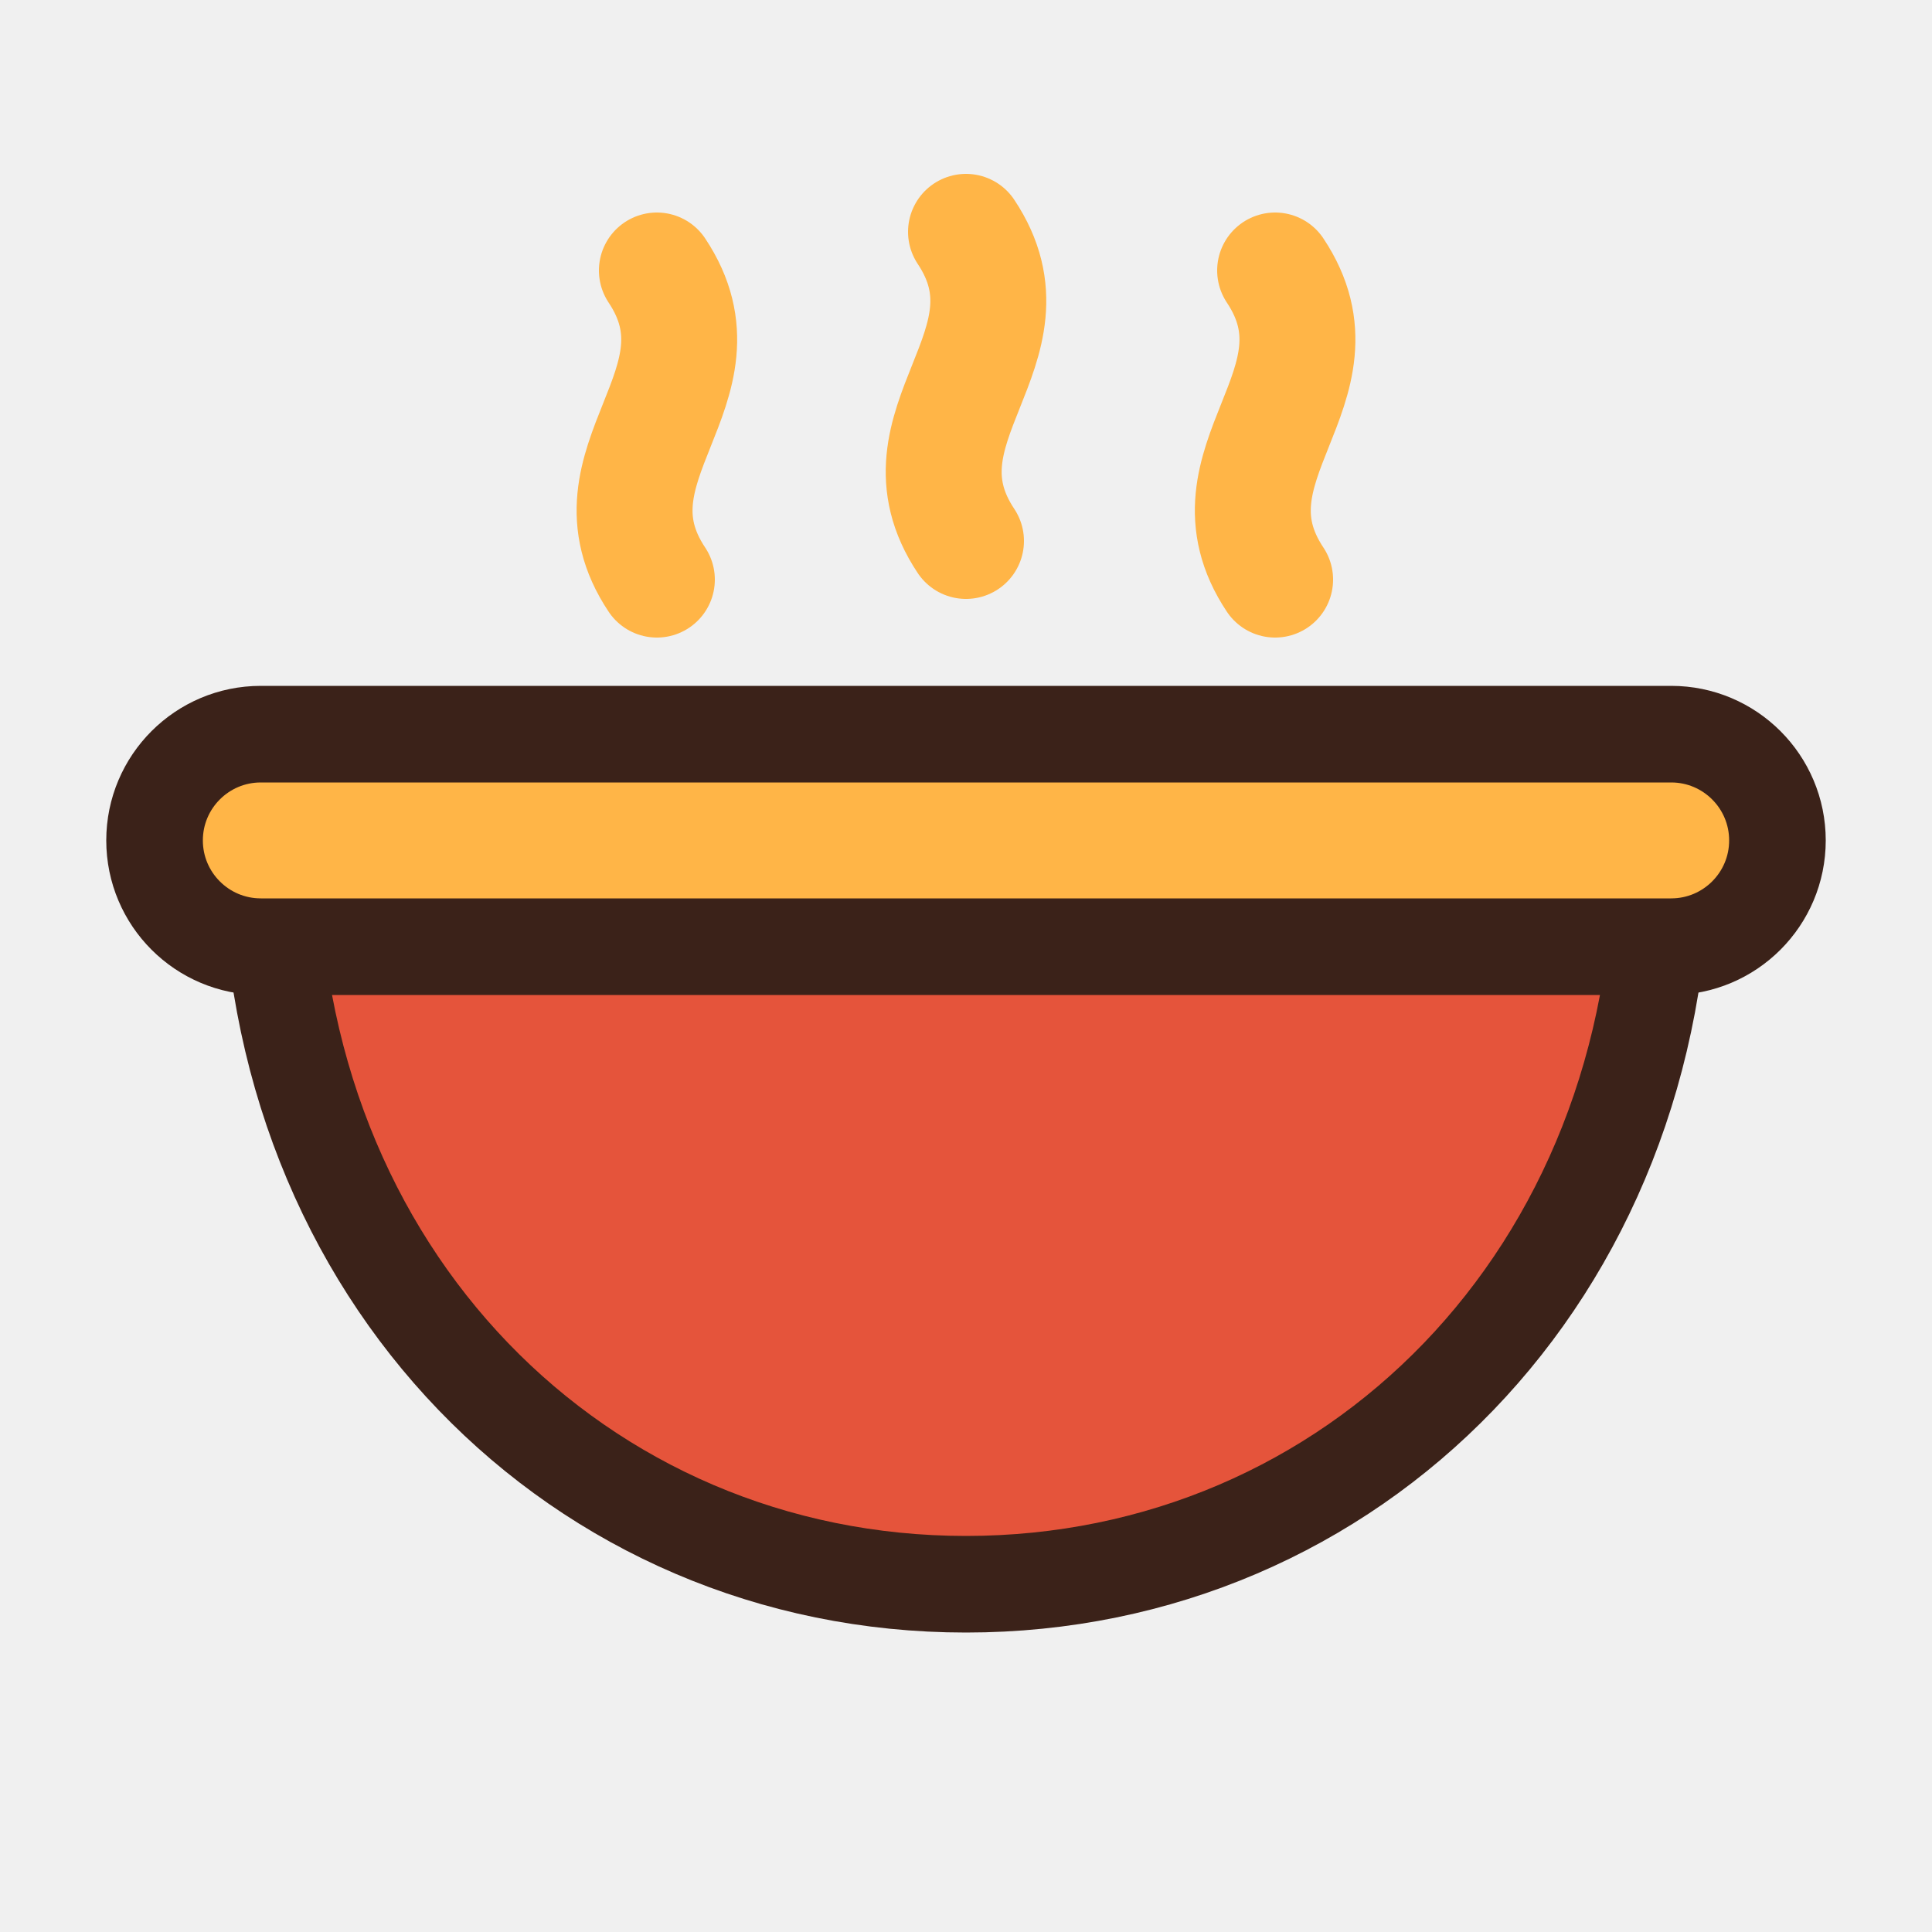
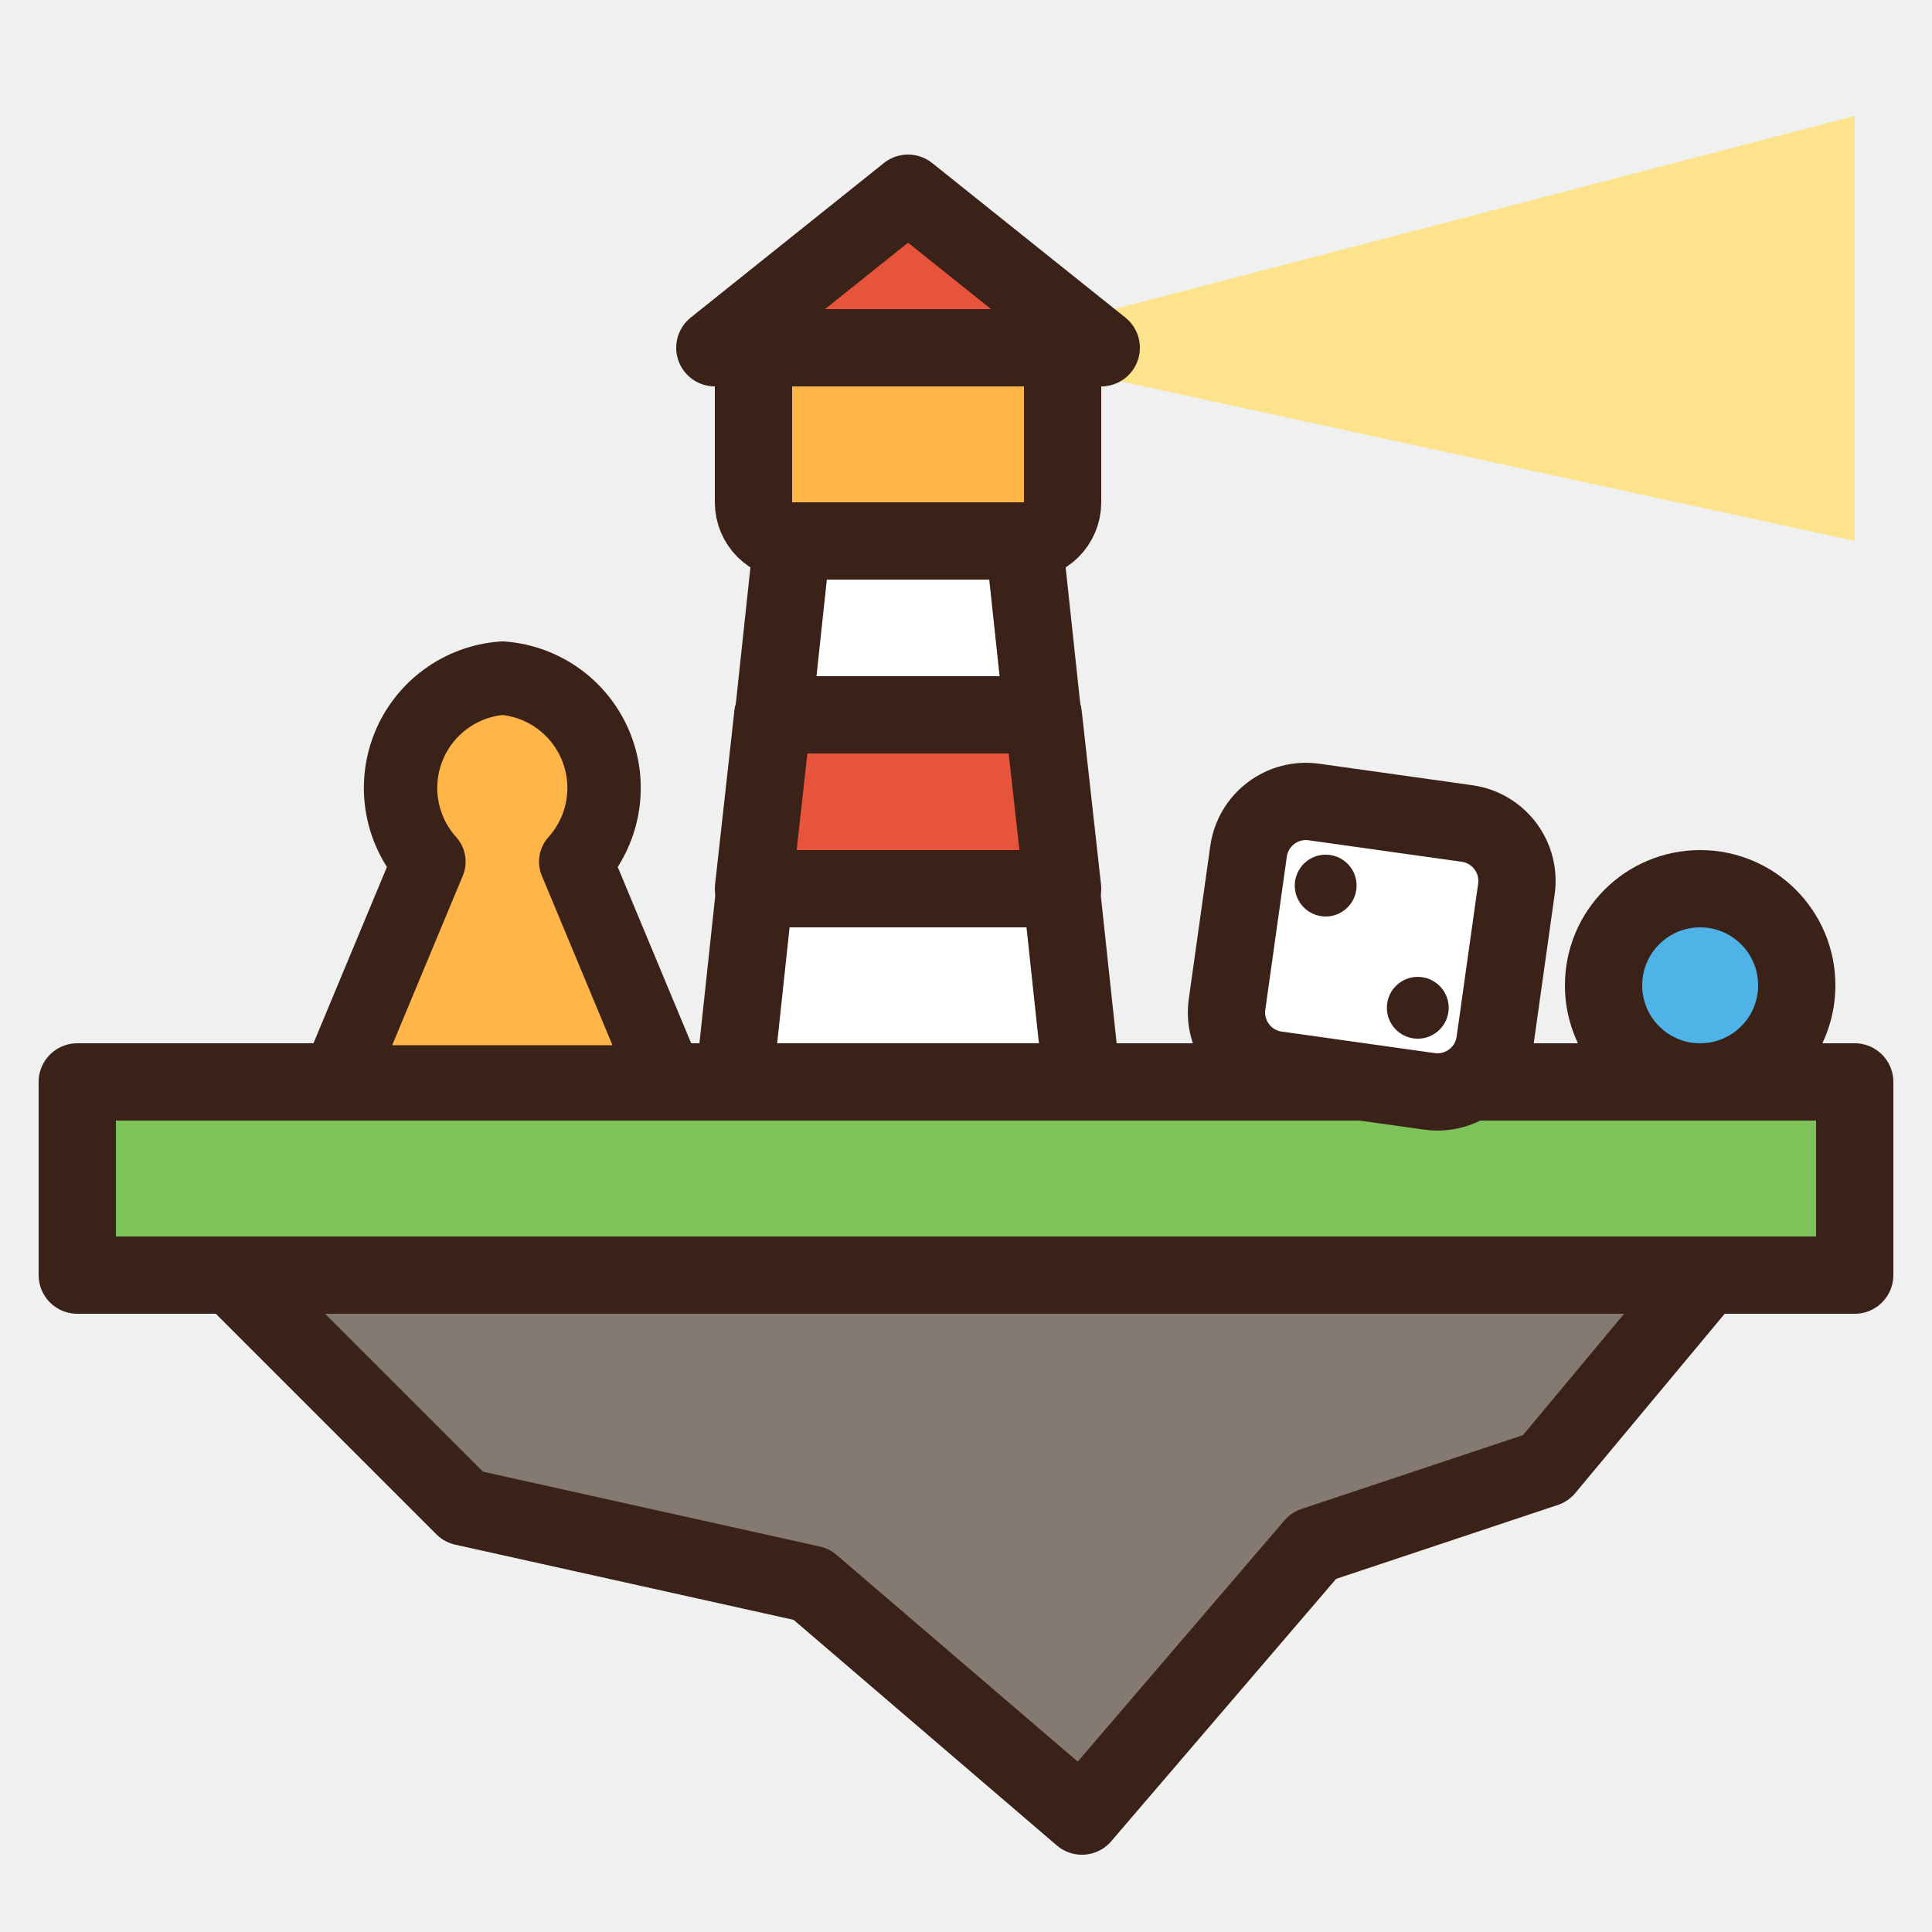
<svg xmlns="http://www.w3.org/2000/svg" viewBox="0 0 100 100">
-   <path d="M34 30c-4-6 4-10 0-16M50 28c-4-6 4-10 0-16M66 30c-4-6 4-10 0-16" fill="none" stroke="#ffb547" stroke-width="6" stroke-linecap="round" />
-   <path d="M14 44h72c0 22-16 38-36 38S14 66 14 44z" fill="#e5543b" stroke="#3b2219" stroke-width="5" stroke-linejoin="round" />
-   <rect x="8" y="38" width="84" height="11" rx="5.5" fill="#ffb547" stroke="#3b2219" stroke-width="5" />
+   <g stroke="#3b2219" stroke-width="4" stroke-linejoin="round">
+     <path d="M10 64h80l-10 12-12 4-12 14-14-12-18-4z" fill="#857a72" />
+     <path d="M4 56h92v10H4z" fill="#7cc35a" />
+     <path d="M50 18l46-12v22z" fill="#ffe27a" stroke="none" opacity=".85" />
+     <path d="M38 56l3-28h12l3 28z" fill="#fff" />
+     <path d="M40 37h14l1 9H39z" fill="#e5543b" />
+     <rect x="39" y="18" width="16" height="10" rx="2" fill="#ffb547" />
+     <path d="M37 18l10-8 10 8z" fill="#e5543b" />
+     <g transform="rotate(8 71 49)">
+       <rect x="64" y="42" width="14" height="14" rx="3" fill="#fff" />
+       <g fill="#3b2219" stroke="none">
+         <circle cx="68.2" cy="46.2" r="1.6" />
+         <circle cx="73.8" cy="51.8" r="1.6" />
+       </g>
+     </g>
+     <path transform="translate(26 56) scale(0.95)" d="M0-22a6 6 0 0 1 4 10l5 12h-18l5-12a6 6 0 0 1 4-10z" fill="#ffb547" />
+     <circle cx="88" cy="51" r="5" fill="#4fb3e8" />
+   </g>
</svg>
